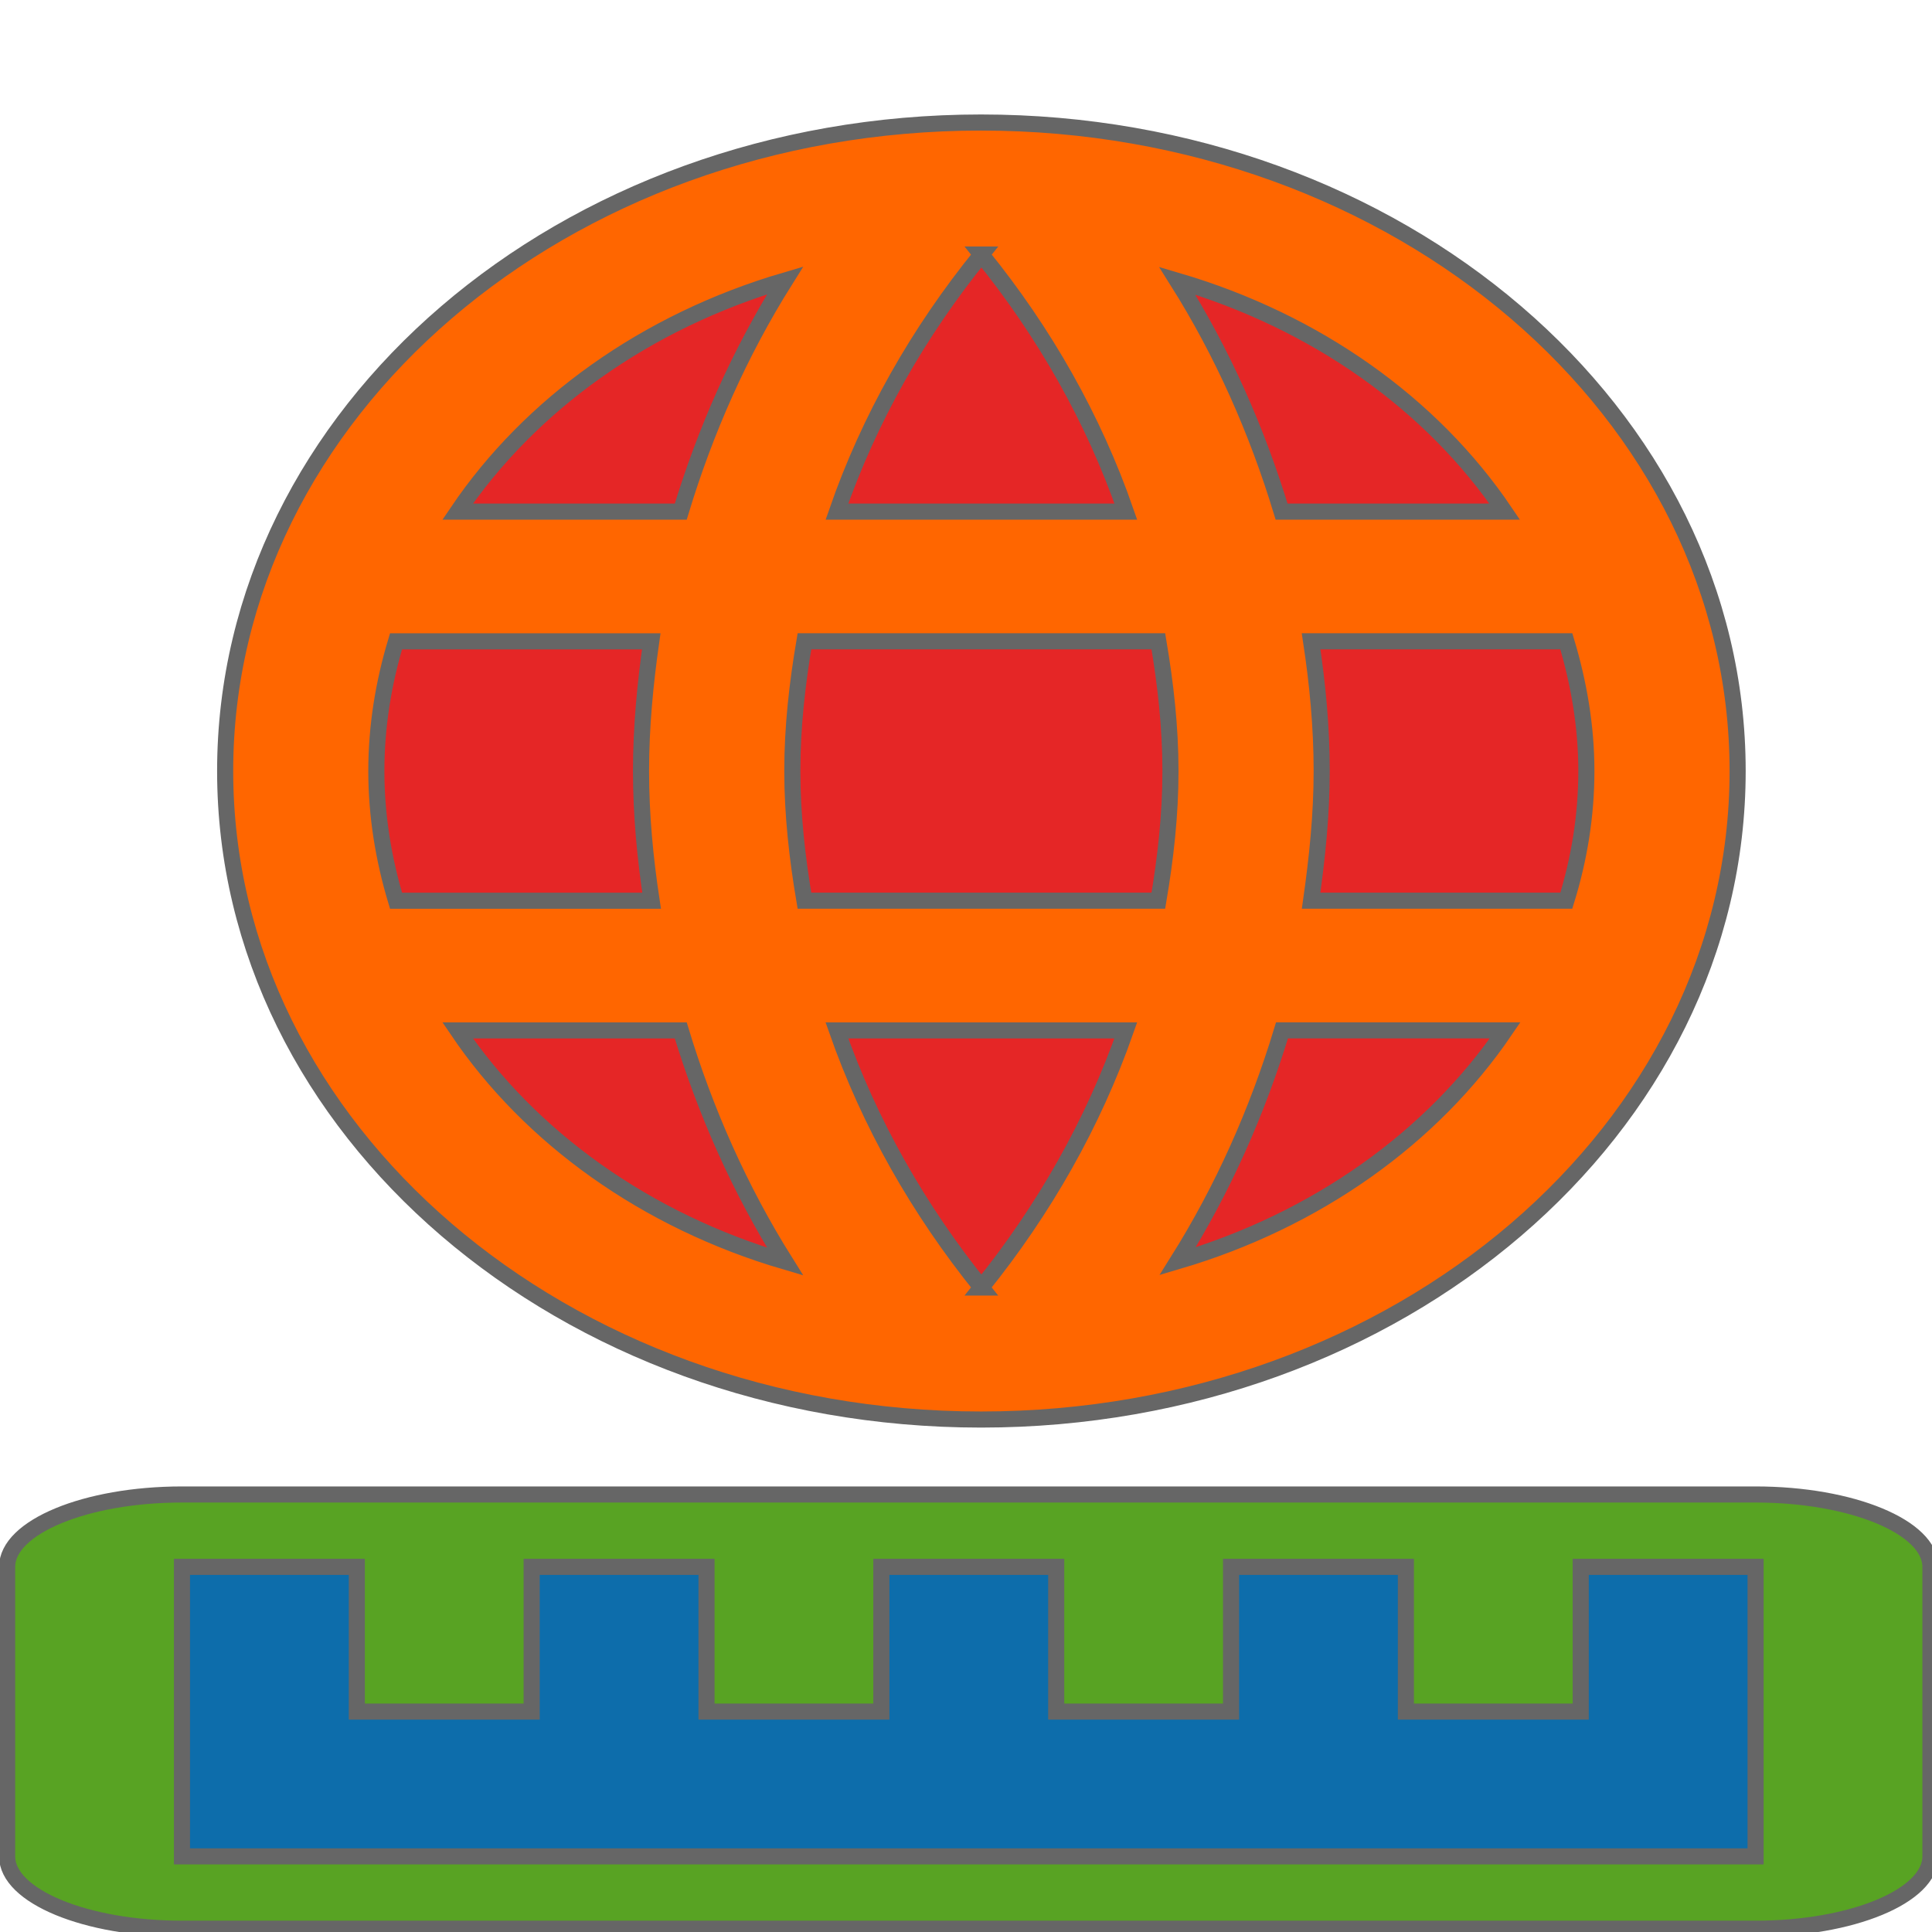
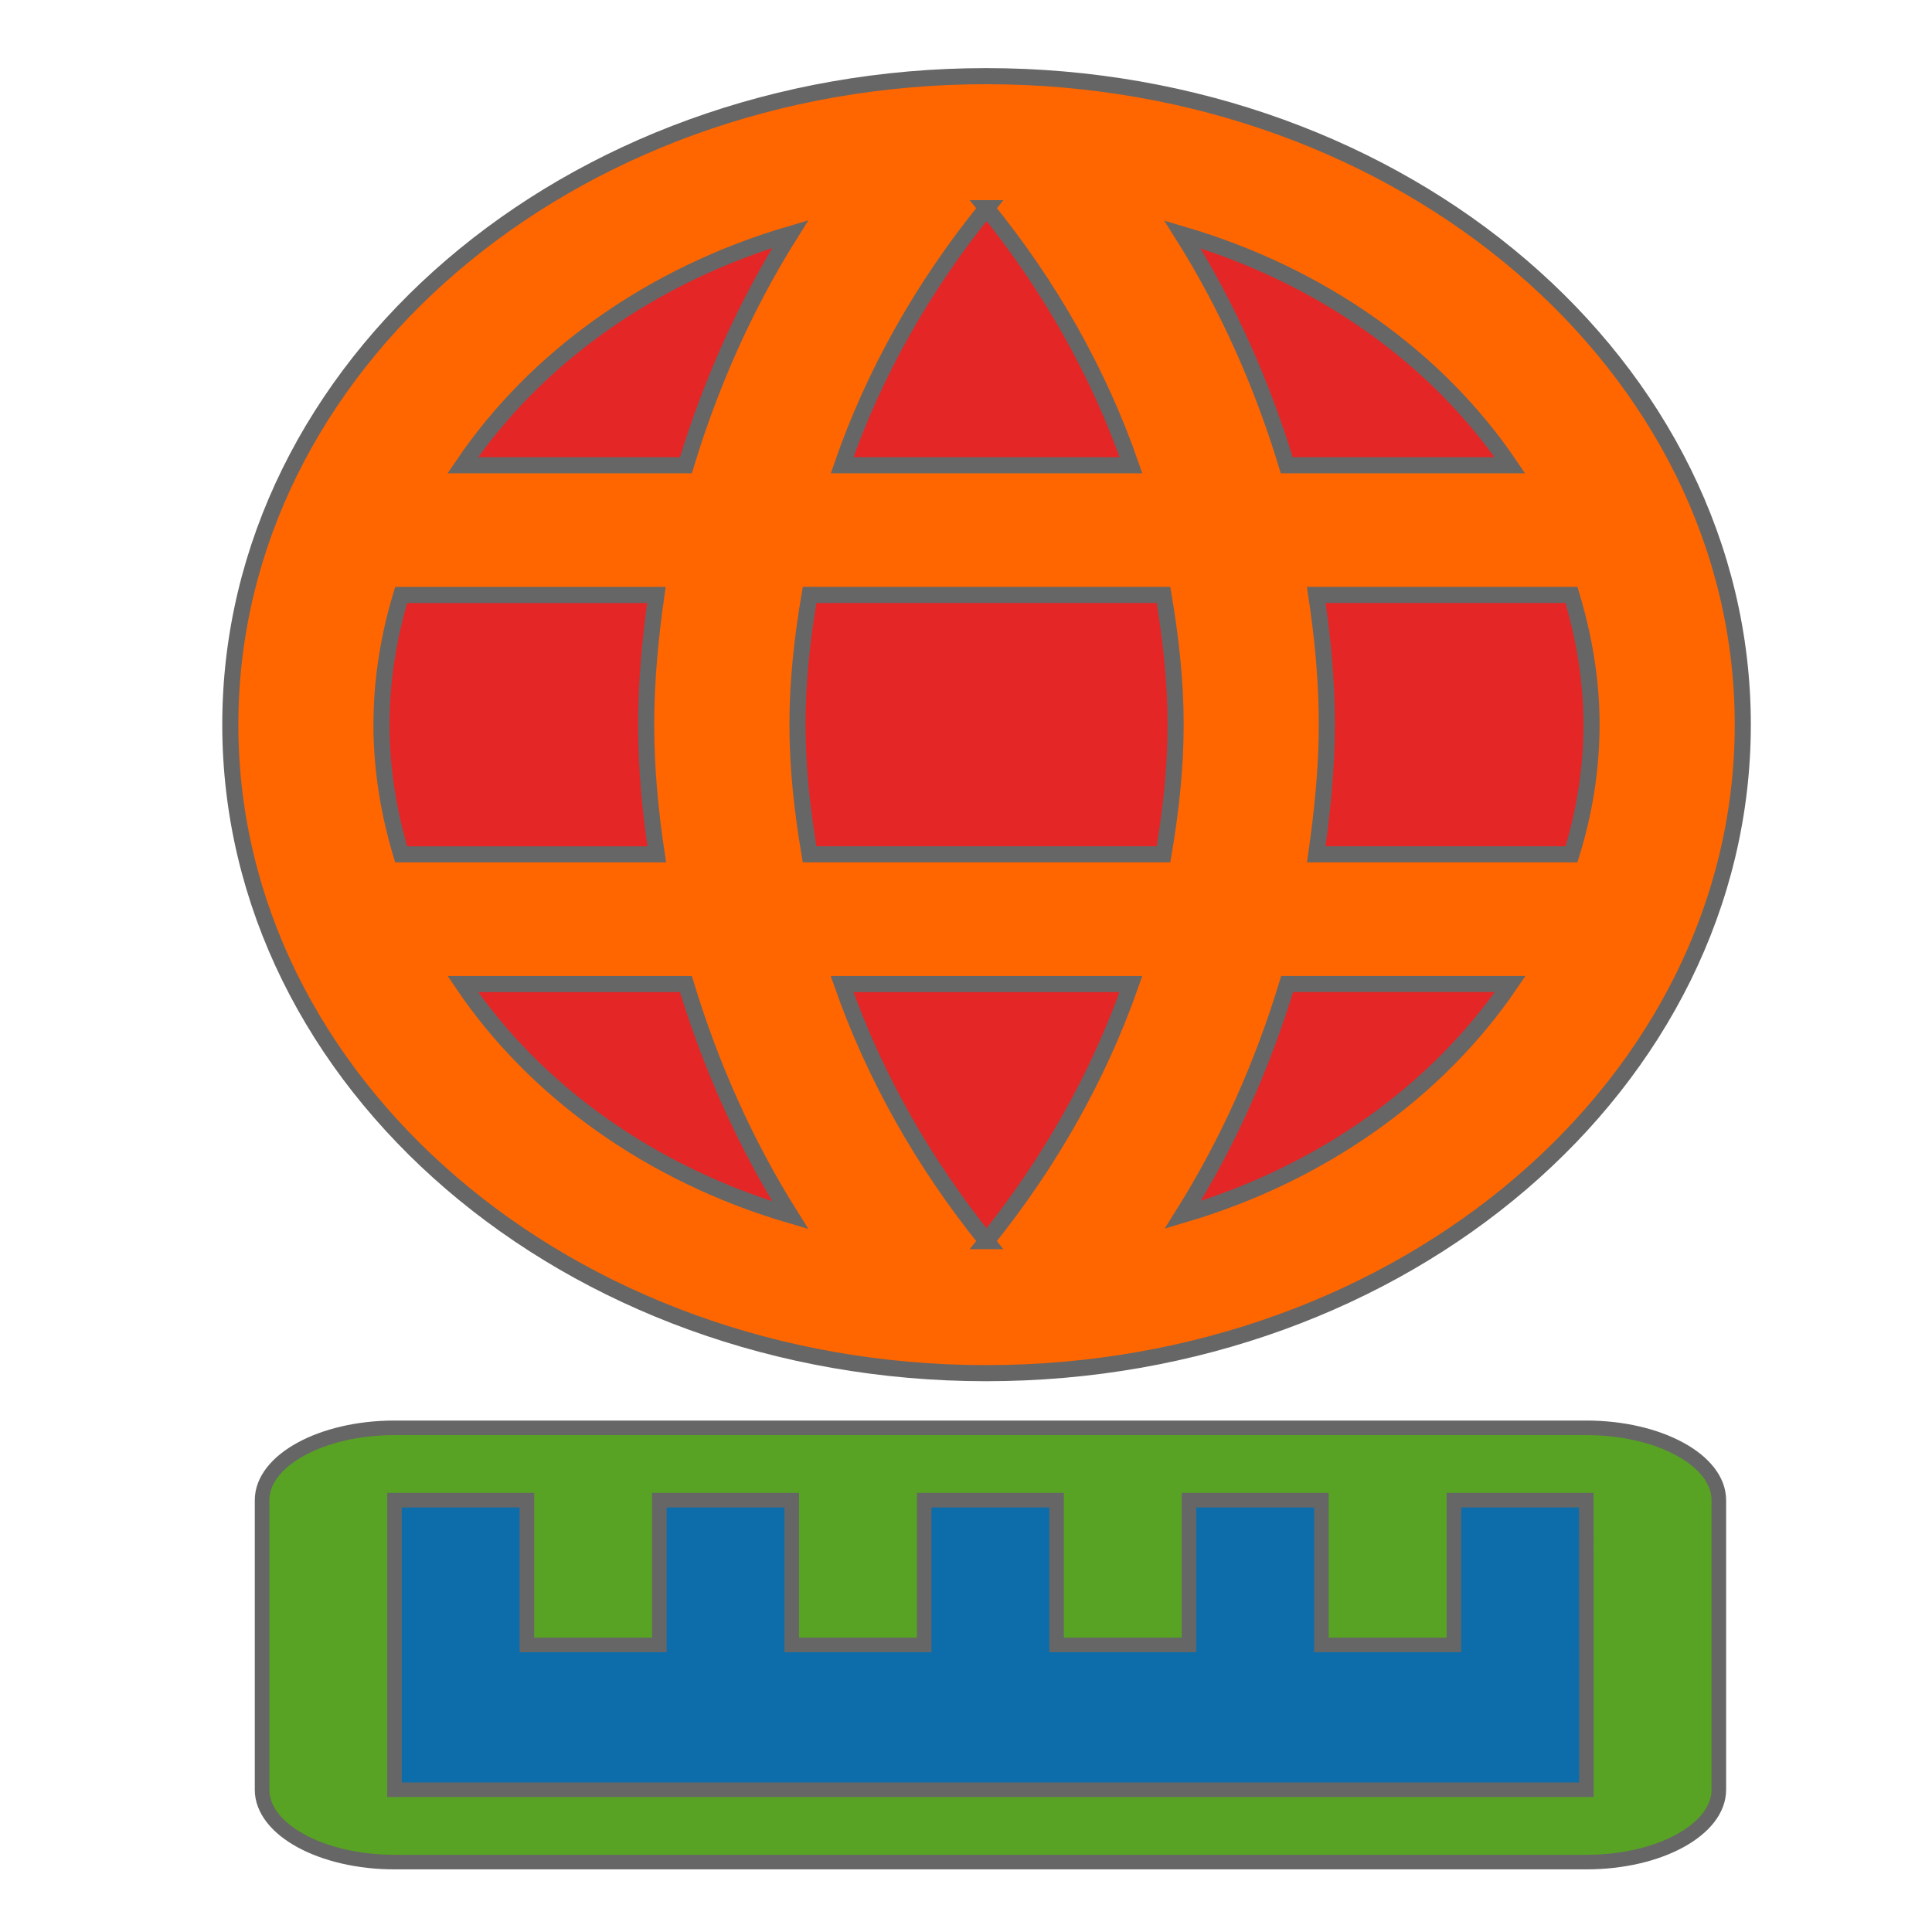
<svg xmlns="http://www.w3.org/2000/svg" version="1.1" viewBox="0 0 48 48" height="24px" width="24px">
-   <path d="m24.373 3.044c-10.381 0-18.779 7.21-18.779 16.112 0 8.902 8.399 16.112 18.779 16.112 10.381 0 18.798-7.21 18.798-16.112 0-8.902-8.417-16.112-18.798-16.112z" fill="#e52626" />
-   <path d="m24.373 3.044c-10.381 0-18.779 7.21-18.779 16.112 0 8.902 8.399 16.112 18.779 16.112 10.381 0 18.798-7.21 18.798-16.112 0-8.902-8.417-16.112-18.798-16.112zm13.011 9.667h-5.543c-0.611-2.014-1.466-3.947-2.593-5.736 3.457 1.015 6.332 3.069 8.136 5.736zm-13.002-6.388c1.569 1.933 2.79 4.084 3.589 6.388h-7.177c0.799-2.304 2.02-4.455 3.589-6.388zm-14.543 16.055c-0.31-1.031-0.489-2.111-0.489-3.222s0.178-2.191 0.489-3.222h6.341c-0.15 1.055-0.254 2.127-0.254 3.222 0 1.096 0.103 2.167 0.263 3.222zm1.531 3.222h5.543c0.611 2.014 1.466 3.947 2.593 5.744-3.457-1.015-6.332-3.077-8.136-5.744zm5.543-12.889h-5.543c1.804-2.667 4.678-4.729 8.136-5.744-1.127 1.796-1.982 3.73-2.593 5.744zm7.469 19.277c-1.56-1.933-2.781-4.084-3.589-6.388h7.177c-0.808 2.304-2.029 4.455-3.589 6.388zm4.397-9.611h-8.793c-0.178-1.055-0.301-2.127-0.301-3.222 0-1.096 0.122-2.167 0.301-3.222h8.793c0.178 1.055 0.301 2.127 0.301 3.222 0 1.096-0.122 2.167-0.301 3.222zm0.479 8.958c1.127-1.796 1.982-3.722 2.593-5.736h5.543c-1.813 2.667-4.688 4.721-8.136 5.736zm3.316-8.958c0.15-1.055 0.263-2.127 0.263-3.222 0-1.096-0.103-2.167-0.263-3.222h6.341c0.31 1.031 0.498 2.111 0.498 3.222s-0.178 2.191-0.498 3.222z" fill="#f60" stroke="#666" stroke-width=".4" />
-   <path d="m43.617 37.13h-39.096c-2.389 0-4.344 0.809-4.344 1.798v7.193c0 0.989 1.955 1.798 4.344 1.798h39.096c2.389 0 4.344-0.809 4.344-1.798v-7.193c0-0.989-1.955-1.798-4.344-1.798z" fill="#0d6dab" />
-   <path d="m43.617 37.13h-39.096c-2.389 0-4.344 0.809-4.344 1.798v7.193c0 0.989 1.955 1.798 4.344 1.798h39.096c2.389 0 4.344-0.809 4.344-1.798v-7.193c0-0.989-1.955-1.798-4.344-1.798zm0 8.991h-39.096v-7.193h4.344v3.596h4.344v-3.596h4.344v3.596h4.344v-3.596h4.344v3.596h4.344v-3.596h4.344v3.596h4.344v-3.596h4.344z" color="#0F0F0F0" fill="#58a323" stroke="#666" stroke-width=".4" />
+   <path d="m 24.501,1.892 c -10.381,0 -18.779,7.21 -18.779,16.112 0,8.902 8.399,16.112 18.779,16.112 10.381,0 18.798,-7.21 18.798,-16.112 0,-8.902 -8.417,-16.112 -18.798,-16.112 z" fill="#e52626" id="path2" />
+   <path d="m 24.501,1.892 c -10.381,0 -18.779,7.21 -18.779,16.112 0,8.902 8.399,16.112 18.779,16.112 10.381,0 18.798,-7.21 18.798,-16.112 0,-8.902 -8.417,-16.112 -18.798,-16.112 z m 13.011,9.667 h -5.543 c -0.611,-2.014 -1.466,-3.947 -2.593,-5.736 3.457,1.015 6.332,3.069 8.136,5.736 z m -13.002,-6.388 c 1.569,1.933 2.79,4.084 3.589,6.388 h -7.177 c 0.799,-2.304 2.02,-4.455 3.589,-6.388 z M 9.967,21.226 c -0.31,-1.031 -0.489,-2.111 -0.489,-3.222 0,-1.112 0.178,-2.191 0.489,-3.222 h 6.341 c -0.15,1.055 -0.254,2.127 -0.254,3.222 0,1.096 0.103,2.167 0.263,3.222 z m 1.531,3.222 h 5.543 c 0.611,2.014 1.466,3.947 2.593,5.744 -3.457,-1.015 -6.332,-3.077 -8.136,-5.744 z m 5.543,-12.889 h -5.543 c 1.804,-2.667 4.678,-4.729 8.136,-5.744 -1.127,1.796 -1.982,3.73 -2.593,5.744 z m 7.469,19.277 c -1.56,-1.933 -2.781,-4.084 -3.589,-6.388 h 7.177 c -0.808,2.304 -2.029,4.455 -3.589,6.388 z m 4.397,-9.611 h -8.793 c -0.178,-1.055 -0.301,-2.127 -0.301,-3.222 0,-1.096 0.122,-2.167 0.301,-3.222 h 8.793 c 0.178,1.055 0.301,2.127 0.301,3.222 0,1.096 -0.122,2.167 -0.301,3.222 z m 0.479,8.958 c 1.127,-1.796 1.982,-3.722 2.593,-5.736 h 5.543 c -1.813,2.667 -4.688,4.721 -8.136,5.736 z m 3.316,-8.958 c 0.15,-1.055 0.263,-2.127 0.263,-3.222 0,-1.096 -0.103,-2.167 -0.263,-3.222 h 6.341 c 0.31,1.031 0.498,2.111 0.498,3.222 0,1.112 -0.178,2.191 -0.498,3.222 z" fill="#ff6600" stroke="#666666" stroke-width="0.4" id="path4" />
+   <path d="M 39.414,35.474 H 9.705 c -1.816,0 -3.301,0.809 -3.301,1.798 v 7.193 c 0,0.989 1.485,1.798 3.301,1.798 H 39.414 c 1.816,0 3.301,-0.809 3.301,-1.798 v -7.193 c 0,-0.989 -1.485,-1.798 -3.301,-1.798 z" fill="#0d6dab" id="path6" style="stroke-width:0.872" />
+   <path d="M 39.414,35.474 H 9.801 c -1.81,0 -3.29,0.809 -3.29,1.798 v 7.193 c 0,0.989 1.481,1.798 3.29,1.798 H 39.414 c 1.81,0 3.29,-0.809 3.29,-1.798 v -7.193 c 0,-0.989 -1.481,-1.798 -3.29,-1.798 z m 0,8.991 H 9.801 v -7.193 h 3.29 v 3.596 h 3.29 v -3.596 h 3.29 v 3.596 h 3.29 v -3.596 h 3.29 v 3.596 h 3.29 v -3.596 h 3.29 v 3.596 h 3.29 v -3.596 h 3.29 z" color="#0F0F0F0" fill="#58a323" stroke="#666666" stroke-width="0.362" id="path8" />
</svg>
